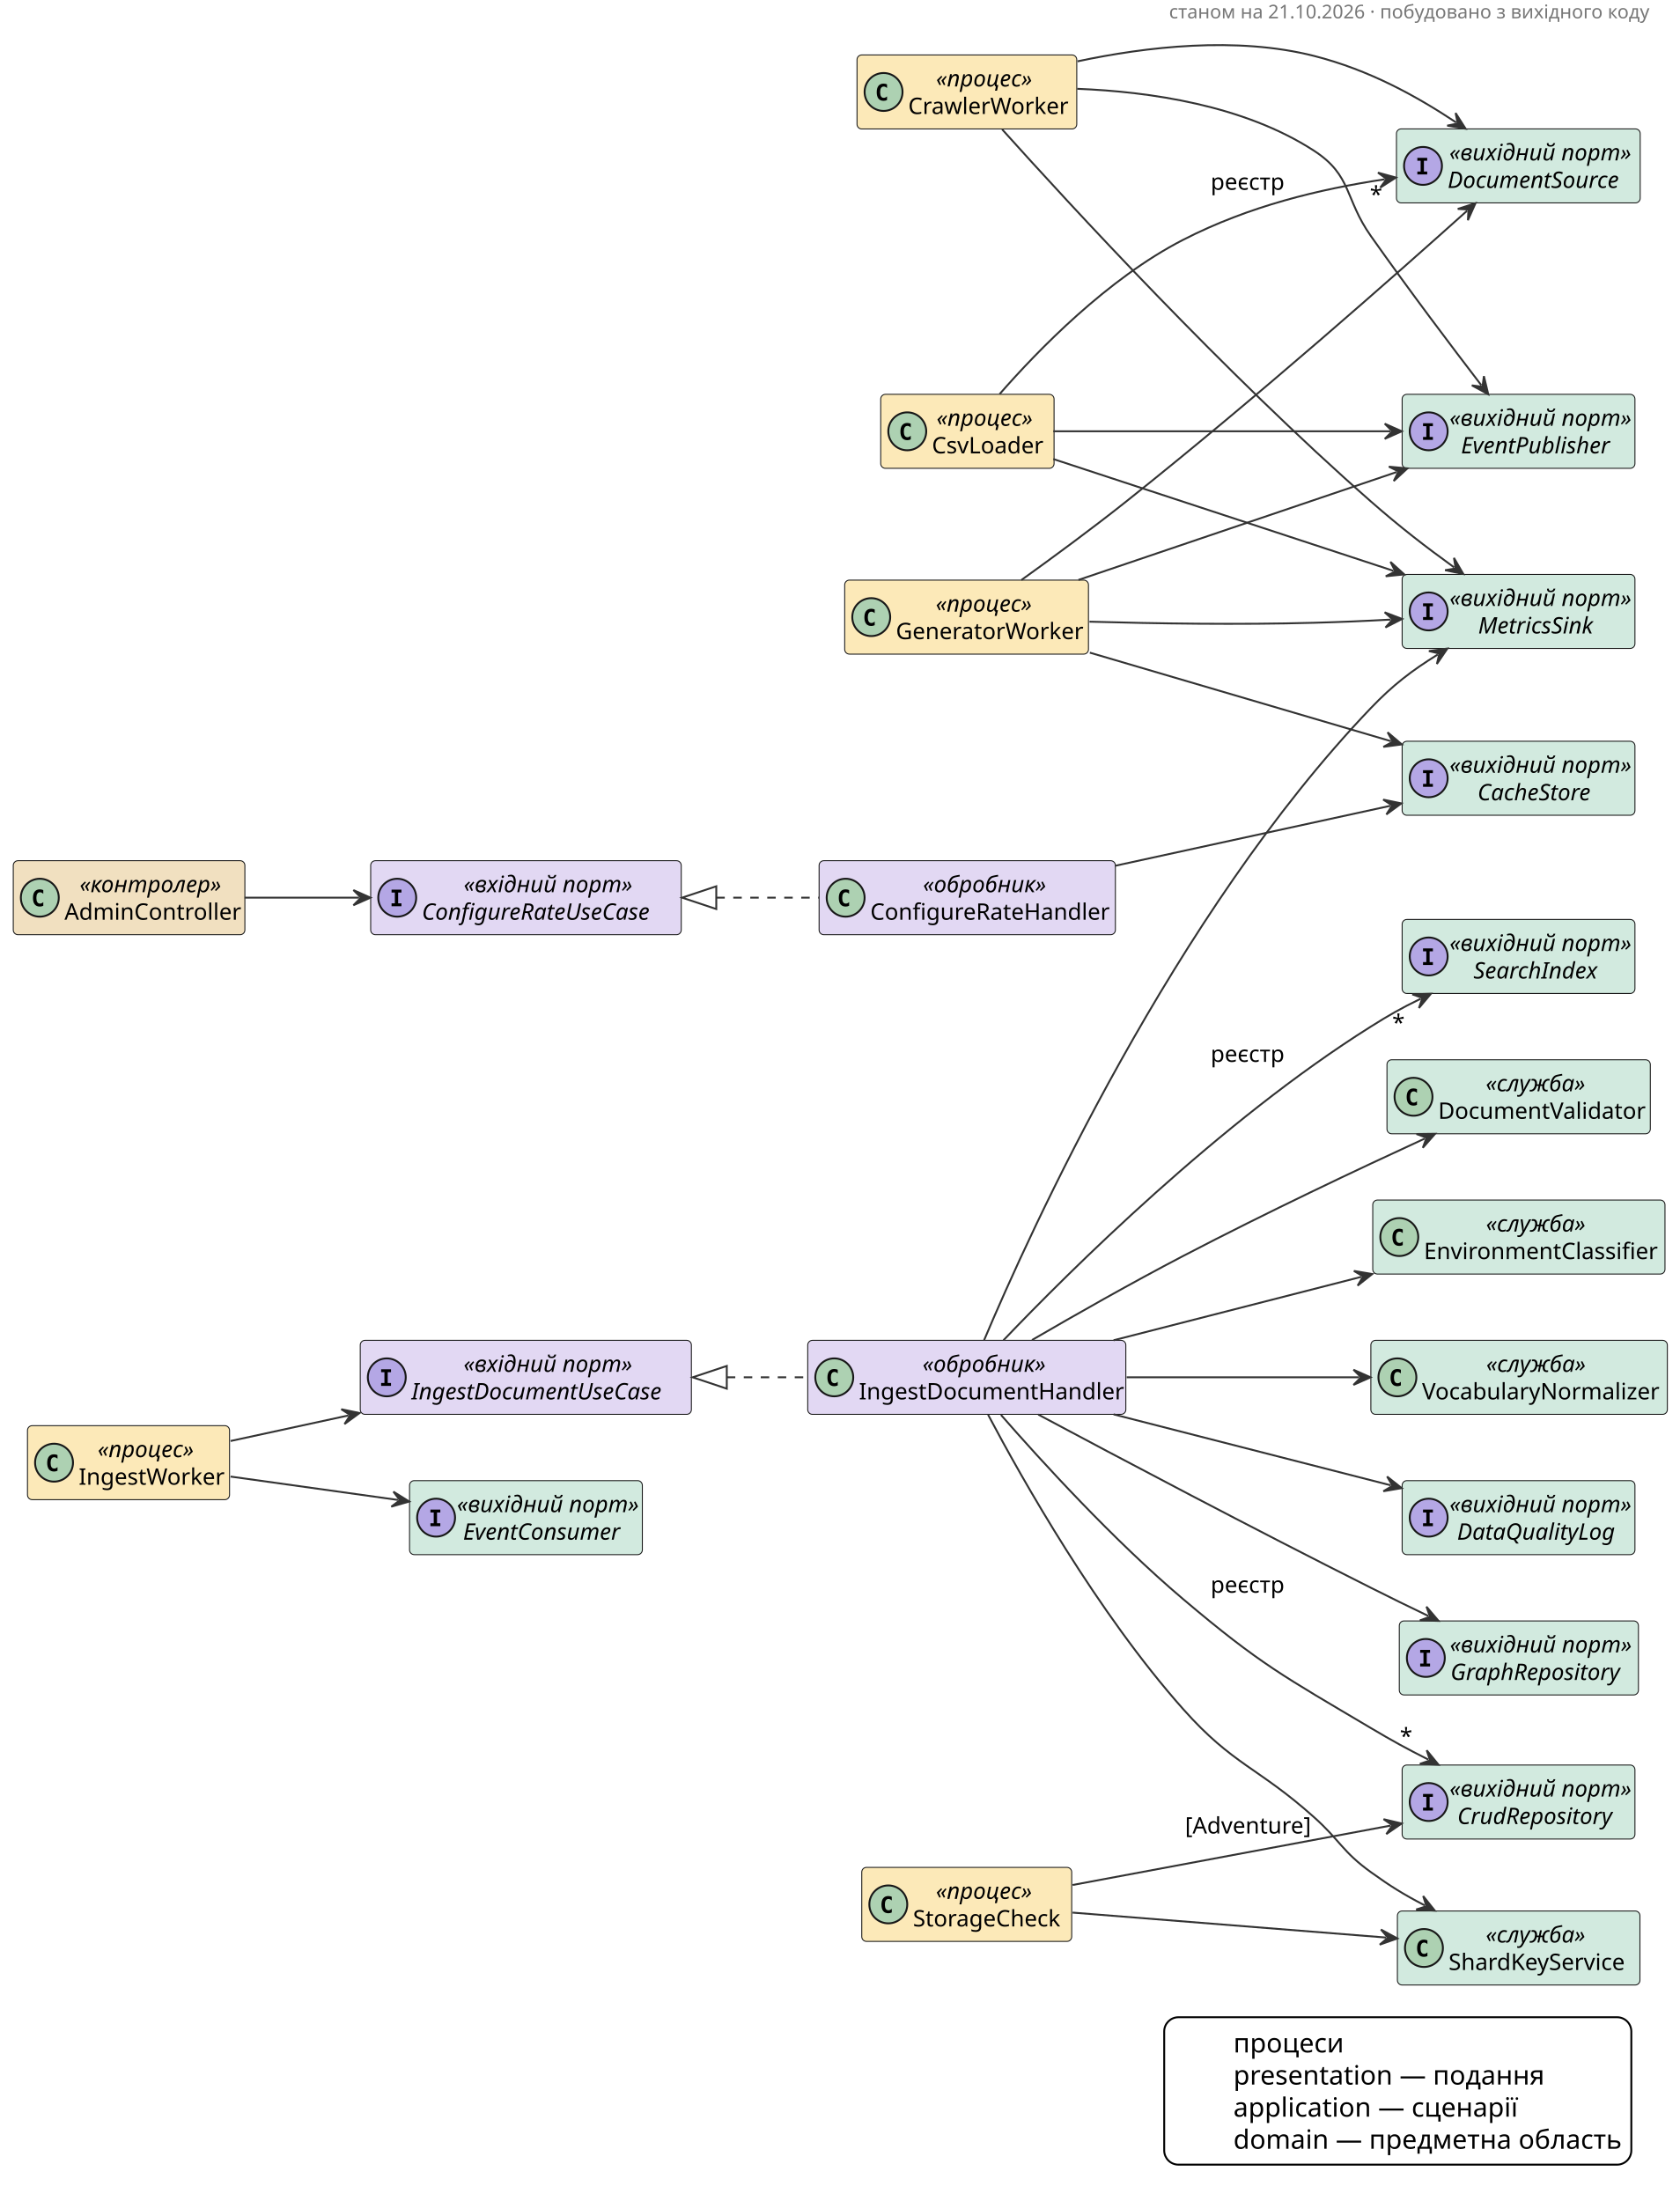
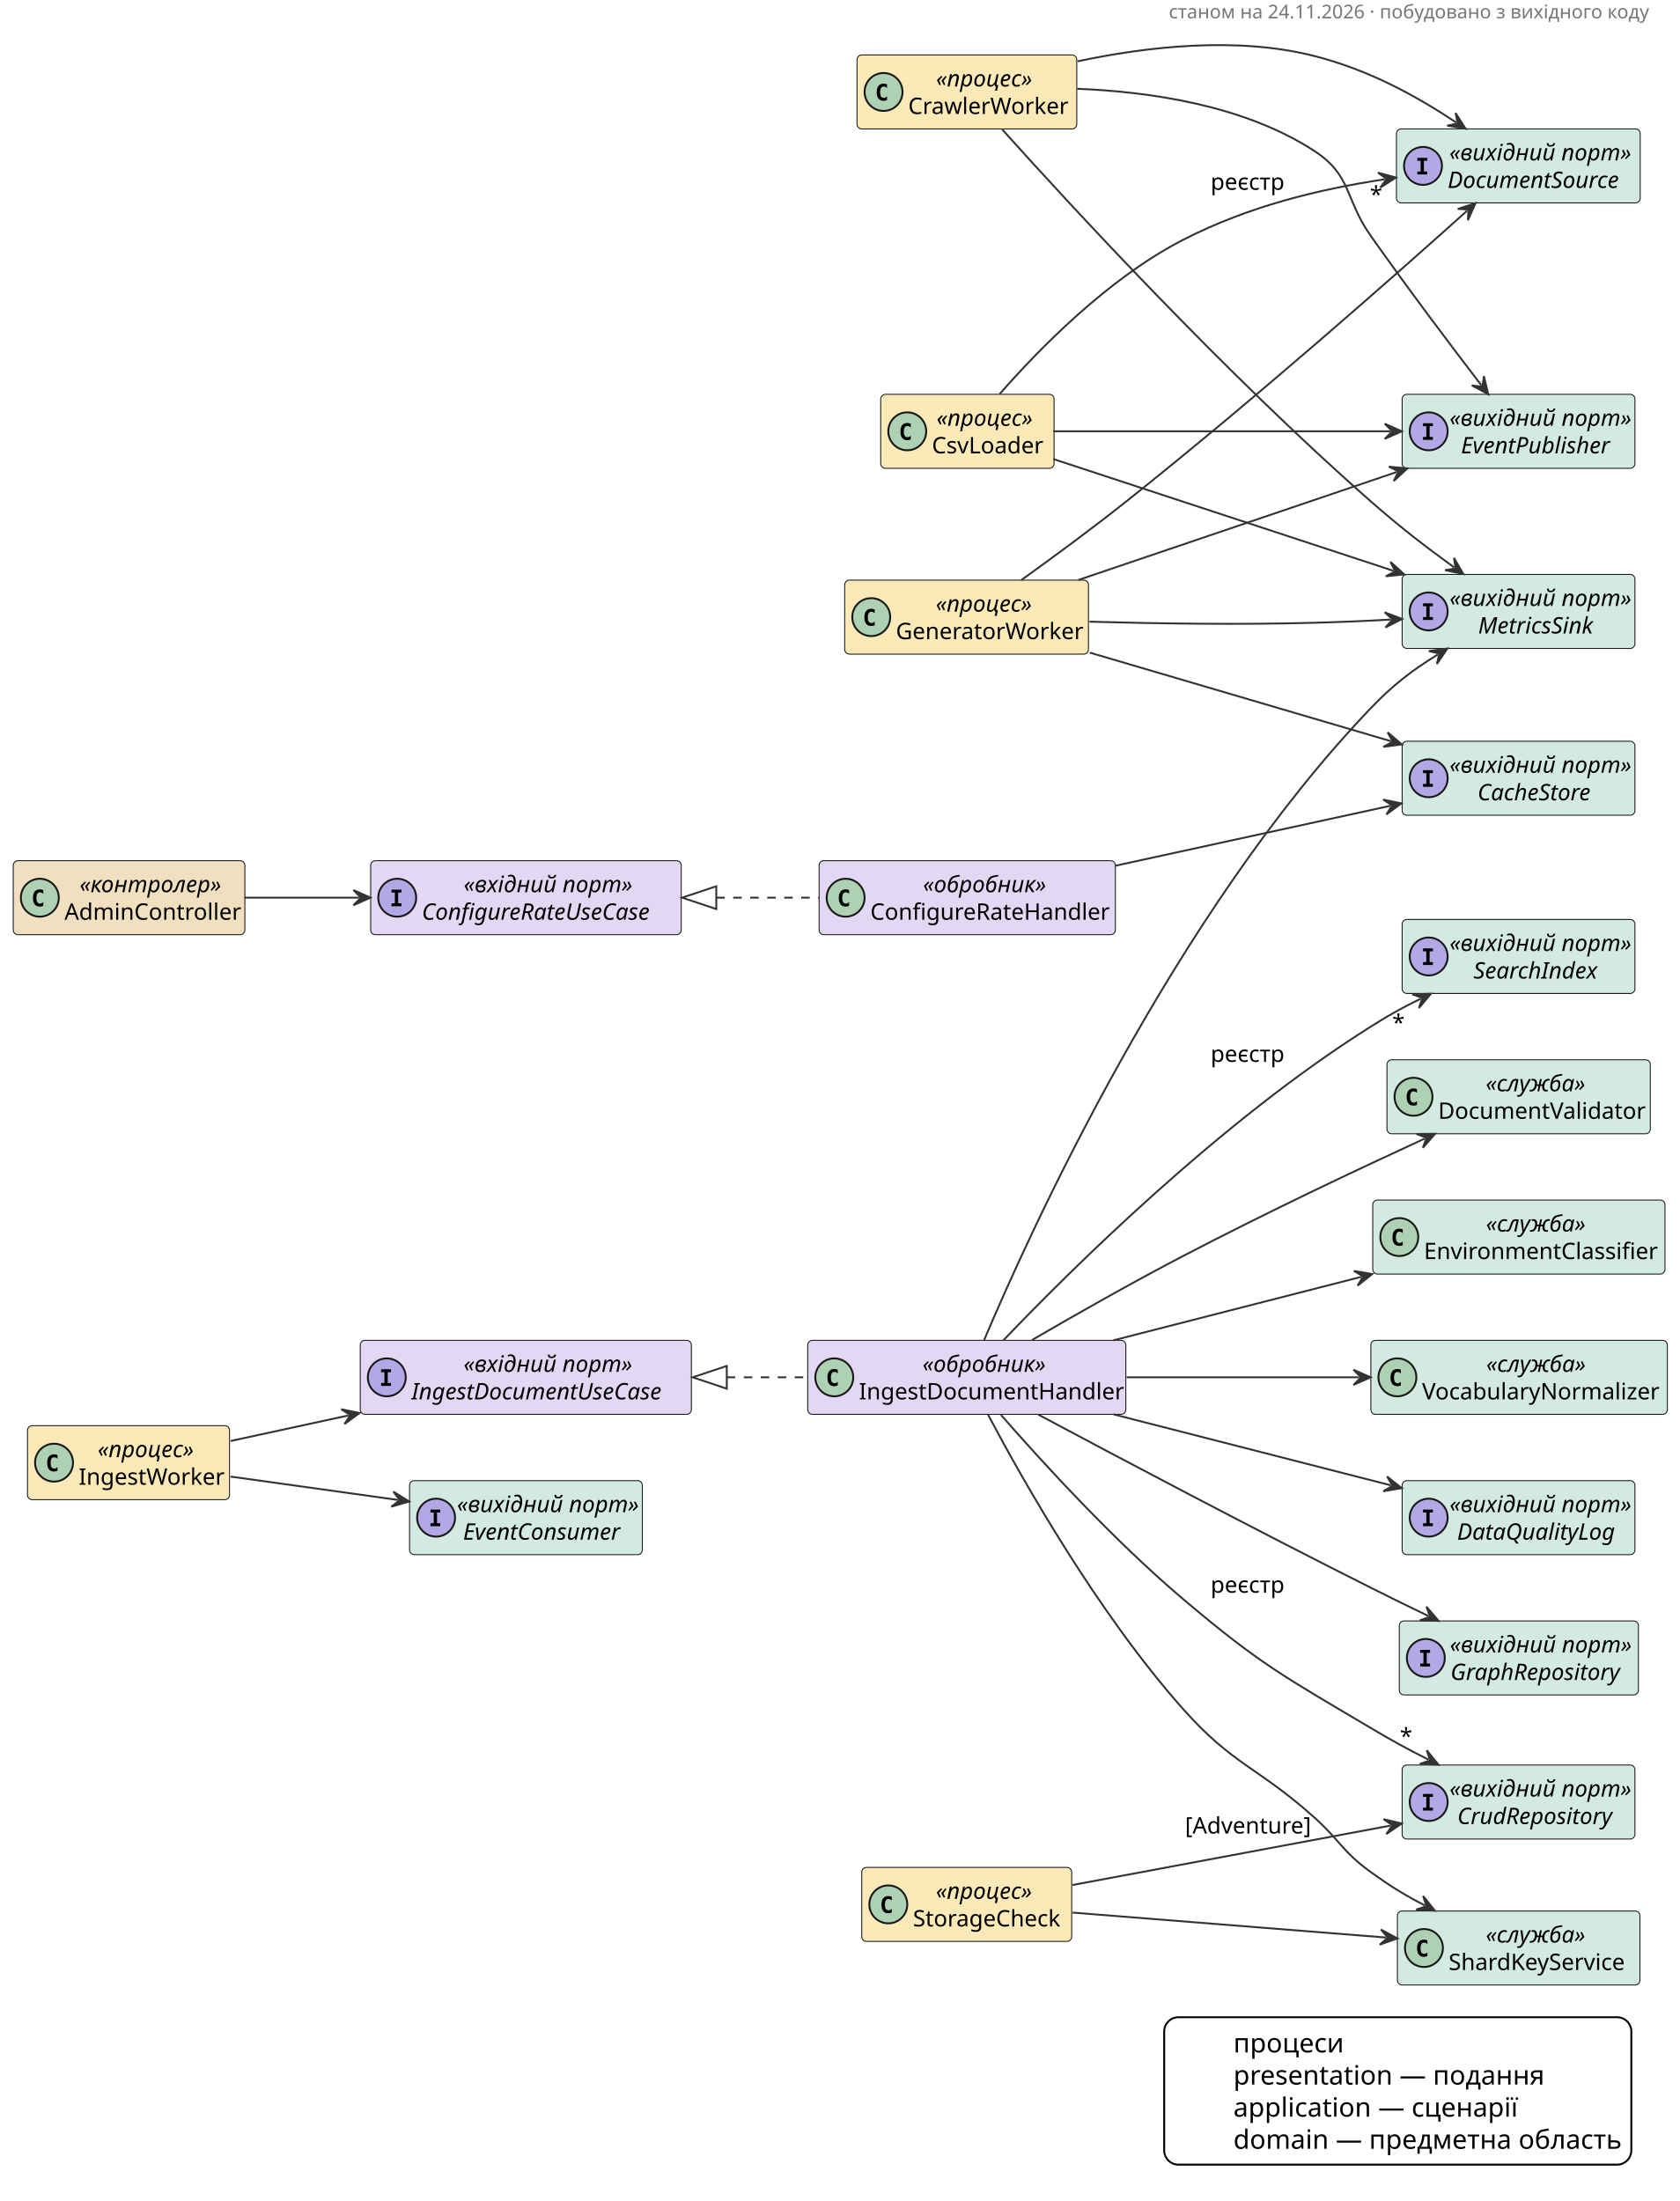
<svg xmlns="http://www.w3.org/2000/svg" contentStyleType="text/css" height="1814.062px" preserveAspectRatio="none" style="width:1384px;height:1814px;background:#FFFFFF;" version="1.1" viewBox="0 0 1384 1814" width="1384.375px" zoomAndPan="magnify">
  <defs>
-     <filter height="1" id="b72rymaoqtfq70" width="1" x="0" y="0">
+     <filter height="1" id="b54pg834riukd0" width="1" x="0" y="0">
      <feFlood flood-color="#FCE9B8" result="flood" />
      <feComposite in="SourceGraphic" in2="flood" operator="over" />
    </filter>
-     <filter height="1" id="b72rymaoqtfq71" width="1" x="0" y="0">
+     <filter height="1" id="b54pg834riukd1" width="1" x="0" y="0">
      <feFlood flood-color="#F1E0C0" result="flood" />
      <feComposite in="SourceGraphic" in2="flood" operator="over" />
    </filter>
-     <filter height="1" id="b72rymaoqtfq72" width="1" x="0" y="0">
+     <filter height="1" id="b54pg834riukd2" width="1" x="0" y="0">
      <feFlood flood-color="#E2D8F3" result="flood" />
      <feComposite in="SourceGraphic" in2="flood" operator="over" />
    </filter>
-     <filter height="1" id="b72rymaoqtfq73" width="1" x="0" y="0">
+     <filter height="1" id="b54pg834riukd3" width="1" x="0" y="0">
      <feFlood flood-color="#D2EADF" result="flood" />
      <feComposite in="SourceGraphic" in2="flood" operator="over" />
    </filter>
  </defs>
  <g>
-     <text fill="#777777" font-family="sans-serif" font-size="15.625" lengthAdjust="spacing" textLength="399.712" x="963.374" y="15.137">станом на 21.10.2026 · побудовано з вихідного коду</text>
+     <text fill="#777777" font-family="sans-serif" font-size="15.625" lengthAdjust="spacing" textLength="399.948" x="963.138" y="15.137">станом на 24.11.2026 · побудовано з вихідного коду</text>
    <g id="elem_CrawlerWorker">
      <rect codeLine="17" fill="#FCE9B8" height="60.998" id="CrawlerWorker" rx="3.906" ry="3.906" style="stroke:#181818;stroke-width:0.781;" width="181.091" x="706.25" y="45.296" />
      <ellipse cx="728.125" cy="75.796" fill="#ADD1B2" rx="15.625" ry="15.625" style="stroke:#181818;stroke-width:1.562;" />
      <path d="M730.981,82.436 Q730.347,82.754 729.639,82.924 Q728.931,83.095 728.174,83.095 Q725.391,83.095 723.926,81.289 Q722.485,79.458 722.485,76.015 Q722.485,72.549 723.926,70.742 Q725.391,68.911 728.174,68.911 Q728.931,68.911 729.639,69.082 Q730.371,69.228 730.981,69.57 L730.981,72.573 Q730.298,71.938 729.639,71.645 Q728.98,71.328 728.296,71.328 Q726.807,71.328 726.05,72.524 Q725.293,73.696 725.293,76.015 Q725.293,78.31 726.05,79.482 Q726.807,80.654 728.296,80.654 Q728.98,80.654 729.639,80.361 Q730.298,80.068 730.981,79.433 L730.981,82.436 Z " fill="#000000" />
      <text fill="#000000" font-family="sans-serif" font-size="18.75" font-style="italic" lengthAdjust="spacing" textLength="88.339" x="771.376" y="71.273">«процес»</text>
      <text fill="#000000" font-family="sans-serif" font-size="18.75" lengthAdjust="spacing" textLength="134.216" x="748.438" y="93.96">CrawlerWorker</text>
    </g>
    <g id="elem_CsvLoader">
      <rect codeLine="18" fill="#FCE9B8" height="60.998" id="CsvLoader" rx="3.906" ry="3.906" style="stroke:#181818;stroke-width:0.781;" width="142.85" x="725.781" y="324.984" />
      <ellipse cx="747.656" cy="355.483" fill="#ADD1B2" rx="15.625" ry="15.625" style="stroke:#181818;stroke-width:1.562;" />
      <path d="M750.513,362.124 Q749.878,362.441 749.17,362.612 Q748.462,362.783 747.705,362.783 Q744.922,362.783 743.457,360.976 Q742.017,359.145 742.017,355.703 Q742.017,352.236 743.457,350.429 Q744.922,348.598 747.705,348.598 Q748.462,348.598 749.17,348.769 Q749.902,348.916 750.513,349.257 L750.513,352.26 Q749.829,351.626 749.17,351.333 Q748.511,351.015 747.827,351.015 Q746.338,351.015 745.581,352.212 Q744.824,353.383 744.824,355.703 Q744.824,357.998 745.581,359.17 Q746.338,360.341 747.827,360.341 Q748.511,360.341 749.17,360.048 Q749.829,359.755 750.513,359.121 L750.513,362.124 Z " fill="#000000" />
      <text fill="#000000" font-family="sans-serif" font-size="18.75" font-style="italic" lengthAdjust="spacing" textLength="88.339" x="771.787" y="350.96">«процес»</text>
      <text fill="#000000" font-family="sans-serif" font-size="18.75" lengthAdjust="spacing" textLength="95.975" x="767.969" y="373.647">CsvLoader</text>
    </g>
    <g id="elem_GeneratorWorker">
      <rect codeLine="19" fill="#FCE9B8" height="60.998" id="GeneratorWorker" rx="3.906" ry="3.906" style="stroke:#181818;stroke-width:0.781;" width="200.885" x="696.094" y="478.109" />
      <ellipse cx="717.969" cy="508.608" fill="#ADD1B2" rx="15.625" ry="15.625" style="stroke:#181818;stroke-width:1.562;" />
      <path d="M720.825,515.249 Q720.19,515.566 719.482,515.737 Q718.774,515.908 718.018,515.908 Q715.234,515.908 713.769,514.101 Q712.329,512.27 712.329,508.828 Q712.329,505.361 713.769,503.554 Q715.234,501.723 718.018,501.723 Q718.774,501.723 719.482,501.894 Q720.215,502.041 720.825,502.382 L720.825,505.385 Q720.142,504.751 719.482,504.458 Q718.823,504.14 718.14,504.14 Q716.65,504.14 715.894,505.337 Q715.137,506.508 715.137,508.828 Q715.137,511.123 715.894,512.295 Q716.65,513.466 718.14,513.466 Q718.823,513.466 719.482,513.173 Q720.142,512.88 720.825,512.246 L720.825,515.249 Z " fill="#000000" />
      <text fill="#000000" font-family="sans-serif" font-size="18.75" font-style="italic" lengthAdjust="spacing" textLength="88.339" x="771.117" y="504.085">«процес»</text>
      <text fill="#000000" font-family="sans-serif" font-size="18.75" lengthAdjust="spacing" textLength="154.01" x="738.281" y="526.772">GeneratorWorker</text>
    </g>
    <g id="elem_IngestWorker">
      <rect codeLine="20" fill="#FCE9B8" height="60.998" id="IngestWorker" rx="3.906" ry="3.906" style="stroke:#181818;stroke-width:0.781;" width="166.507" x="22.656" y="1174.984" />
      <ellipse cx="44.531" cy="1205.483" fill="#ADD1B2" rx="15.625" ry="15.625" style="stroke:#181818;stroke-width:1.562;" />
      <path d="M47.388,1212.124 Q46.753,1212.441 46.045,1212.612 Q45.337,1212.783 44.58,1212.783 Q41.797,1212.783 40.332,1210.976 Q38.892,1209.145 38.892,1205.703 Q38.892,1202.236 40.332,1200.429 Q41.797,1198.598 44.58,1198.598 Q45.337,1198.598 46.045,1198.769 Q46.777,1198.916 47.388,1199.257 L47.388,1202.26 Q46.704,1201.626 46.045,1201.333 Q45.386,1201.015 44.702,1201.015 Q43.213,1201.015 42.456,1202.211 Q41.699,1203.383 41.699,1205.703 Q41.699,1207.998 42.456,1209.17 Q43.213,1210.341 44.702,1210.341 Q45.386,1210.341 46.045,1210.049 Q46.704,1209.755 47.388,1209.121 L47.388,1212.124 Z " fill="#000000" />
      <text fill="#000000" font-family="sans-serif" font-size="18.75" font-style="italic" lengthAdjust="spacing" textLength="88.339" x="80.49" y="1200.96">«процес»</text>
      <text fill="#000000" font-family="sans-serif" font-size="18.75" lengthAdjust="spacing" textLength="119.632" x="64.844" y="1223.647">IngestWorker</text>
    </g>
    <g id="elem_StorageCheck">
      <rect codeLine="21" fill="#FCE9B8" height="60.998" id="StorageCheck" rx="3.906" ry="3.906" style="stroke:#181818;stroke-width:0.781;" width="173.016" x="710.156" y="1539.046" />
      <ellipse cx="732.031" cy="1569.545" fill="#ADD1B2" rx="15.625" ry="15.625" style="stroke:#181818;stroke-width:1.562;" />
      <path d="M734.888,1576.186 Q734.253,1576.504 733.545,1576.674 Q732.837,1576.845 732.08,1576.845 Q729.297,1576.845 727.832,1575.039 Q726.392,1573.208 726.392,1569.765 Q726.392,1566.299 727.832,1564.492 Q729.297,1562.661 732.08,1562.661 Q732.837,1562.661 733.545,1562.832 Q734.277,1562.978 734.888,1563.32 L734.888,1566.323 Q734.204,1565.688 733.545,1565.395 Q732.886,1565.078 732.202,1565.078 Q730.713,1565.078 729.956,1566.274 Q729.199,1567.446 729.199,1569.765 Q729.199,1572.06 729.956,1573.232 Q730.713,1574.404 732.202,1574.404 Q732.886,1574.404 733.545,1574.111 Q734.204,1573.818 734.888,1573.183 L734.888,1576.186 Z " fill="#000000" />
      <text fill="#000000" font-family="sans-serif" font-size="18.75" font-style="italic" lengthAdjust="spacing" textLength="88.339" x="771.245" y="1565.023">«процес»</text>
      <text fill="#000000" font-family="sans-serif" font-size="18.75" lengthAdjust="spacing" textLength="126.141" x="752.344" y="1587.71">StorageCheck</text>
    </g>
    <g id="elem_AdminController">
      <rect codeLine="22" fill="#F1E0C0" height="60.998" id="AdminController" rx="3.906" ry="3.906" style="stroke:#181818;stroke-width:0.781;" width="190.86" x="10.938" y="709.359" />
      <ellipse cx="32.812" cy="739.858" fill="#ADD1B2" rx="15.625" ry="15.625" style="stroke:#181818;stroke-width:1.562;" />
      <path d="M35.669,746.499 Q35.034,746.816 34.326,746.987 Q33.618,747.158 32.861,747.158 Q30.078,747.158 28.613,745.351 Q27.173,743.52 27.173,740.078 Q27.173,736.611 28.613,734.804 Q30.078,732.973 32.861,732.973 Q33.618,732.973 34.326,733.144 Q35.059,733.291 35.669,733.632 L35.669,736.635 Q34.985,736.001 34.326,735.708 Q33.667,735.39 32.983,735.39 Q31.494,735.39 30.737,736.587 Q29.98,737.758 29.98,740.078 Q29.98,742.373 30.737,743.545 Q31.494,744.716 32.983,744.716 Q33.667,744.716 34.326,744.423 Q34.985,744.13 35.669,743.496 L35.669,746.499 Z " fill="#000000" />
      <text fill="#000000" font-family="sans-serif" font-size="18.75" font-style="italic" lengthAdjust="spacing" textLength="118.945" x="65.645" y="735.335">«контролер»</text>
      <text fill="#000000" font-family="sans-serif" font-size="18.75" lengthAdjust="spacing" textLength="143.985" x="53.125" y="758.022">AdminController</text>
    </g>
    <g id="elem_ConfigureRateHandler">
      <rect codeLine="23" fill="#E2D8F3" height="60.998" id="ConfigureRateHandler" rx="3.906" ry="3.906" style="stroke:#181818;stroke-width:0.781;" width="244.162" x="675" y="709.359" />
      <ellipse cx="696.875" cy="739.858" fill="#ADD1B2" rx="15.625" ry="15.625" style="stroke:#181818;stroke-width:1.562;" />
      <path d="M699.731,746.499 Q699.097,746.816 698.389,746.987 Q697.681,747.158 696.924,747.158 Q694.141,747.158 692.676,745.351 Q691.235,743.52 691.235,740.078 Q691.235,736.611 692.676,734.804 Q694.141,732.973 696.924,732.973 Q697.681,732.973 698.389,733.144 Q699.121,733.291 699.731,733.632 L699.731,736.635 Q699.048,736.001 698.389,735.708 Q697.73,735.39 697.046,735.39 Q695.557,735.39 694.8,736.587 Q694.043,737.758 694.043,740.078 Q694.043,742.373 694.8,743.545 Q695.557,744.716 697.046,744.716 Q697.73,744.716 698.389,744.423 Q699.048,744.13 699.731,743.496 L699.731,746.499 Z " fill="#000000" />
      <text fill="#000000" font-family="sans-serif" font-size="18.75" font-style="italic" lengthAdjust="spacing" textLength="110.449" x="760.606" y="735.335">«обробник»</text>
      <text fill="#000000" font-family="sans-serif" font-size="18.75" lengthAdjust="spacing" textLength="197.287" x="717.188" y="758.022">ConfigureRateHandler</text>
    </g>
    <g id="elem_IngestDocumentHandler">
      <rect codeLine="24" fill="#E2D8F3" height="60.998" id="IngestDocumentHandler" rx="3.906" ry="3.906" style="stroke:#181818;stroke-width:0.781;" width="262.143" x="665.625" y="1104.671" />
      <ellipse cx="687.5" cy="1135.17" fill="#ADD1B2" rx="15.625" ry="15.625" style="stroke:#181818;stroke-width:1.562;" />
      <path d="M690.356,1141.811 Q689.722,1142.129 689.014,1142.299 Q688.306,1142.47 687.549,1142.47 Q684.766,1142.47 683.301,1140.664 Q681.86,1138.833 681.86,1135.39 Q681.86,1131.924 683.301,1130.117 Q684.766,1128.286 687.549,1128.286 Q688.306,1128.286 689.014,1128.457 Q689.746,1128.603 690.356,1128.945 L690.356,1131.948 Q689.673,1131.313 689.014,1131.02 Q688.355,1130.703 687.671,1130.703 Q686.182,1130.703 685.425,1131.899 Q684.668,1133.071 684.668,1135.39 Q684.668,1137.685 685.425,1138.857 Q686.182,1140.029 687.671,1140.029 Q688.355,1140.029 689.014,1139.736 Q689.673,1139.443 690.356,1138.808 L690.356,1141.811 Z " fill="#000000" />
      <text fill="#000000" font-family="sans-serif" font-size="18.75" font-style="italic" lengthAdjust="spacing" textLength="110.449" x="760.222" y="1130.648">«обробник»</text>
      <text fill="#000000" font-family="sans-serif" font-size="18.75" lengthAdjust="spacing" textLength="215.268" x="707.812" y="1153.335">IngestDocumentHandler</text>
    </g>
    <g id="elem_ConfigureRateUseCase">
      <rect codeLine="25" fill="#E2D8F3" height="60.998" id="ConfigureRateUseCase" rx="3.906" ry="3.906" style="stroke:#181818;stroke-width:0.781;" width="255.927" x="305.469" y="709.359" />
      <ellipse cx="327.344" cy="739.858" fill="#B4A7E5" rx="15.625" ry="15.625" style="stroke:#181818;stroke-width:1.562;" />
      <path d="M322.681,735.61 L322.681,733.217 L330.81,733.217 L330.81,735.61 L328.101,735.61 L328.101,744.497 L330.81,744.497 L330.81,746.889 L322.681,746.889 L322.681,744.497 L325.391,744.497 L325.391,735.61 L322.681,735.61 Z " fill="#000000" />
      <text fill="#000000" font-family="sans-serif" font-size="18.75" font-style="italic" lengthAdjust="spacing" textLength="140.121" x="382.121" y="735.335">«вхідний порт»</text>
      <text fill="#000000" font-family="sans-serif" font-size="18.75" font-style="italic" lengthAdjust="spacing" textLength="209.052" x="347.656" y="758.022">ConfigureRateUseCase</text>
    </g>
    <g id="elem_IngestDocumentUseCase">
      <rect codeLine="26" fill="#E2D8F3" height="60.998" id="IngestDocumentUseCase" rx="3.906" ry="3.906" style="stroke:#181818;stroke-width:0.781;" width="272.882" x="296.875" y="1104.671" />
      <ellipse cx="318.75" cy="1135.17" fill="#B4A7E5" rx="15.625" ry="15.625" style="stroke:#181818;stroke-width:1.562;" />
      <path d="M314.087,1130.922 L314.087,1128.53 L322.217,1128.53 L322.217,1130.922 L319.507,1130.922 L319.507,1139.809 L322.217,1139.809 L322.217,1142.202 L314.087,1142.202 L314.087,1139.809 L316.797,1139.809 L316.797,1130.922 L314.087,1130.922 Z " fill="#000000" />
      <text fill="#000000" font-family="sans-serif" font-size="18.75" font-style="italic" lengthAdjust="spacing" textLength="140.121" x="382.005" y="1130.648">«вхідний порт»</text>
      <text fill="#000000" font-family="sans-serif" font-size="18.75" font-style="italic" lengthAdjust="spacing" textLength="226.007" x="339.062" y="1153.335">IngestDocumentUseCase</text>
    </g>
    <g id="elem_CacheStore">
      <rect codeLine="27" fill="#D2EADF" height="60.998" id="CacheStore" rx="3.906" ry="3.906" style="stroke:#181818;stroke-width:0.781;" width="191.843" x="1155.469" y="610.921" />
      <ellipse cx="1177.344" cy="641.42" fill="#B4A7E5" rx="15.625" ry="15.625" style="stroke:#181818;stroke-width:1.562;" />
      <path d="M1172.681,637.173 L1172.681,634.78 L1180.811,634.78 L1180.811,637.173 L1178.101,637.173 L1178.101,646.059 L1180.811,646.059 L1180.811,648.452 L1172.681,648.452 L1172.681,646.059 L1175.391,646.059 L1175.391,637.173 L1172.681,637.173 Z " fill="#000000" />
      <text fill="#000000" font-family="sans-serif" font-size="18.75" font-style="italic" lengthAdjust="spacing" textLength="151.218" x="1194.531" y="636.898">«вихідний порт»</text>
      <text fill="#000000" font-family="sans-serif" font-size="18.75" font-style="italic" lengthAdjust="spacing" textLength="105.075" x="1217.602" y="659.585">CacheStore</text>
    </g>
    <g id="elem_CrudRepository">
      <rect codeLine="28" fill="#D2EADF" height="60.998" id="CrudRepository" rx="3.906" ry="3.906" style="stroke:#181818;stroke-width:0.781;" width="191.843" x="1155.469" y="1454.671" />
      <ellipse cx="1177.344" cy="1485.17" fill="#B4A7E5" rx="15.625" ry="15.625" style="stroke:#181818;stroke-width:1.562;" />
      <path d="M1172.681,1480.922 L1172.681,1478.53 L1180.811,1478.53 L1180.811,1480.922 L1178.101,1480.922 L1178.101,1489.809 L1180.811,1489.809 L1180.811,1492.202 L1172.681,1492.202 L1172.681,1489.809 L1175.391,1489.809 L1175.391,1480.922 L1172.681,1480.922 Z " fill="#000000" />
      <text fill="#000000" font-family="sans-serif" font-size="18.75" font-style="italic" lengthAdjust="spacing" textLength="151.218" x="1194.531" y="1480.648">«вихідний порт»</text>
      <text fill="#000000" font-family="sans-serif" font-size="18.75" font-style="italic" lengthAdjust="spacing" textLength="138.391" x="1200.945" y="1503.335">CrudRepository</text>
    </g>
    <g id="elem_DataQualityLog">
      <rect codeLine="29" fill="#D2EADF" height="60.998" id="DataQualityLog" rx="3.906" ry="3.906" style="stroke:#181818;stroke-width:0.781;" width="191.843" x="1155.469" y="1220.296" />
      <ellipse cx="1177.344" cy="1250.795" fill="#B4A7E5" rx="15.625" ry="15.625" style="stroke:#181818;stroke-width:1.562;" />
      <path d="M1172.681,1246.547 L1172.681,1244.155 L1180.811,1244.155 L1180.811,1246.547 L1178.101,1246.547 L1178.101,1255.434 L1180.811,1255.434 L1180.811,1257.827 L1172.681,1257.827 L1172.681,1255.434 L1175.391,1255.434 L1175.391,1246.547 L1172.681,1246.547 Z " fill="#000000" />
      <text fill="#000000" font-family="sans-serif" font-size="18.75" font-style="italic" lengthAdjust="spacing" textLength="151.218" x="1194.531" y="1246.273">«вихідний порт»</text>
      <text fill="#000000" font-family="sans-serif" font-size="18.75" font-style="italic" lengthAdjust="spacing" textLength="138.767" x="1200.757" y="1268.96">DataQualityLog</text>
    </g>
    <g id="elem_DocumentSource">
      <rect codeLine="30" fill="#D2EADF" height="60.998" id="DocumentSource" rx="3.906" ry="3.906" style="stroke:#181818;stroke-width:0.781;" width="200.867" x="1150.781" y="106.234" />
      <ellipse cx="1172.656" cy="136.733" fill="#B4A7E5" rx="15.625" ry="15.625" style="stroke:#181818;stroke-width:1.562;" />
      <path d="M1167.993,132.485 L1167.993,130.092 L1176.123,130.092 L1176.123,132.485 L1173.413,132.485 L1173.413,141.372 L1176.123,141.372 L1176.123,143.764 L1167.993,143.764 L1167.993,141.372 L1170.703,141.372 L1170.703,132.485 L1167.993,132.485 Z " fill="#000000" />
      <text fill="#000000" font-family="sans-serif" font-size="18.75" font-style="italic" lengthAdjust="spacing" textLength="151.218" x="1194.356" y="132.21">«вихідний порт»</text>
      <text fill="#000000" font-family="sans-serif" font-size="18.75" font-style="italic" lengthAdjust="spacing" textLength="153.992" x="1192.969" y="154.897">DocumentSource</text>
    </g>
    <g id="elem_EventConsumer">
      <rect codeLine="31" fill="#D2EADF" height="60.998" id="EventConsumer" rx="3.906" ry="3.906" style="stroke:#181818;stroke-width:0.781;" width="191.843" x="337.5" y="1220.296" />
      <ellipse cx="359.375" cy="1250.795" fill="#B4A7E5" rx="15.625" ry="15.625" style="stroke:#181818;stroke-width:1.562;" />
      <path d="M354.712,1246.547 L354.712,1244.155 L362.842,1244.155 L362.842,1246.547 L360.132,1246.547 L360.132,1255.434 L362.842,1255.434 L362.842,1257.827 L354.712,1257.827 L354.712,1255.434 L357.422,1255.434 L357.422,1246.547 L354.712,1246.547 Z " fill="#000000" />
      <text fill="#000000" font-family="sans-serif" font-size="18.75" font-style="italic" lengthAdjust="spacing" textLength="151.218" x="376.562" y="1246.273">«вихідний порт»</text>
      <text fill="#000000" font-family="sans-serif" font-size="18.75" font-style="italic" lengthAdjust="spacing" textLength="141.147" x="381.598" y="1268.96">EventConsumer</text>
    </g>
    <g id="elem_EventPublisher">
      <rect codeLine="32" fill="#D2EADF" height="60.998" id="EventPublisher" rx="3.906" ry="3.906" style="stroke:#181818;stroke-width:0.781;" width="191.843" x="1155.469" y="324.984" />
      <ellipse cx="1177.344" cy="355.483" fill="#B4A7E5" rx="15.625" ry="15.625" style="stroke:#181818;stroke-width:1.562;" />
      <path d="M1172.681,351.235 L1172.681,348.842 L1180.811,348.842 L1180.811,351.235 L1178.101,351.235 L1178.101,360.122 L1180.811,360.122 L1180.811,362.514 L1172.681,362.514 L1172.681,360.122 L1175.391,360.122 L1175.391,351.235 L1172.681,351.235 Z " fill="#000000" />
      <text fill="#000000" font-family="sans-serif" font-size="18.75" font-style="italic" lengthAdjust="spacing" textLength="151.218" x="1194.531" y="350.96">«вихідний порт»</text>
      <text fill="#000000" font-family="sans-serif" font-size="18.75" font-style="italic" lengthAdjust="spacing" textLength="132.339" x="1203.97" y="373.647">EventPublisher</text>
    </g>
    <g id="elem_GraphRepository">
      <rect codeLine="33" fill="#D2EADF" height="60.998" id="GraphRepository" rx="3.906" ry="3.906" style="stroke:#181818;stroke-width:0.781;" width="197.058" x="1153.125" y="1335.921" />
      <ellipse cx="1175" cy="1366.42" fill="#B4A7E5" rx="15.625" ry="15.625" style="stroke:#181818;stroke-width:1.562;" />
      <path d="M1170.337,1362.172 L1170.337,1359.78 L1178.467,1359.78 L1178.467,1362.172 L1175.757,1362.172 L1175.757,1371.059 L1178.467,1371.059 L1178.467,1373.452 L1170.337,1373.452 L1170.337,1371.059 L1173.047,1371.059 L1173.047,1362.172 L1170.337,1362.172 Z " fill="#000000" />
      <text fill="#000000" font-family="sans-serif" font-size="18.75" font-style="italic" lengthAdjust="spacing" textLength="151.218" x="1194.795" y="1361.898">«вихідний порт»</text>
      <text fill="#000000" font-family="sans-serif" font-size="18.75" font-style="italic" lengthAdjust="spacing" textLength="150.183" x="1195.312" y="1384.585">GraphRepository</text>
    </g>
    <g id="elem_MetricsSink">
      <rect codeLine="34" fill="#D2EADF" height="60.998" id="MetricsSink" rx="3.906" ry="3.906" style="stroke:#181818;stroke-width:0.781;" width="191.843" x="1155.469" y="473.421" />
      <ellipse cx="1177.344" cy="503.921" fill="#B4A7E5" rx="15.625" ry="15.625" style="stroke:#181818;stroke-width:1.562;" />
      <path d="M1172.681,499.673 L1172.681,497.28 L1180.811,497.28 L1180.811,499.673 L1178.101,499.673 L1178.101,508.559 L1180.811,508.559 L1180.811,510.952 L1172.681,510.952 L1172.681,508.559 L1175.391,508.559 L1175.391,499.673 L1172.681,499.673 Z " fill="#000000" />
      <text fill="#000000" font-family="sans-serif" font-size="18.75" font-style="italic" lengthAdjust="spacing" textLength="151.218" x="1194.531" y="499.398">«вихідний порт»</text>
      <text fill="#000000" font-family="sans-serif" font-size="18.75" font-style="italic" lengthAdjust="spacing" textLength="104.059" x="1218.111" y="522.085">MetricsSink</text>
    </g>
    <g id="elem_SearchIndex">
      <rect codeLine="35" fill="#D2EADF" height="60.998" id="SearchIndex" rx="3.906" ry="3.906" style="stroke:#181818;stroke-width:0.781;" width="191.843" x="1155.469" y="757.796" />
      <ellipse cx="1177.344" cy="788.295" fill="#B4A7E5" rx="15.625" ry="15.625" style="stroke:#181818;stroke-width:1.562;" />
      <path d="M1172.681,784.048 L1172.681,781.655 L1180.811,781.655 L1180.811,784.048 L1178.101,784.048 L1178.101,792.934 L1180.811,792.934 L1180.811,795.327 L1172.681,795.327 L1172.681,792.934 L1175.391,792.934 L1175.391,784.048 L1172.681,784.048 Z " fill="#000000" />
      <text fill="#000000" font-family="sans-serif" font-size="18.75" font-style="italic" lengthAdjust="spacing" textLength="151.218" x="1194.531" y="783.773">«вихідний порт»</text>
      <text fill="#000000" font-family="sans-serif" font-size="18.75" font-style="italic" lengthAdjust="spacing" textLength="111.832" x="1214.224" y="806.46">SearchIndex</text>
    </g>
    <g id="elem_DocumentValidator">
      <rect codeLine="36" fill="#D2EADF" height="60.998" id="DocumentValidator" rx="3.906" ry="3.906" style="stroke:#181818;stroke-width:0.781;" width="217.007" x="1142.969" y="873.421" />
      <ellipse cx="1164.844" cy="903.92" fill="#ADD1B2" rx="15.625" ry="15.625" style="stroke:#181818;stroke-width:1.562;" />
      <path d="M1167.7,910.561 Q1167.065,910.879 1166.357,911.049 Q1165.649,911.22 1164.893,911.22 Q1162.109,911.22 1160.645,909.414 Q1159.204,907.583 1159.204,904.14 Q1159.204,900.673 1160.645,898.867 Q1162.109,897.036 1164.893,897.036 Q1165.649,897.036 1166.357,897.207 Q1167.09,897.353 1167.7,897.695 L1167.7,900.698 Q1167.017,900.063 1166.357,899.77 Q1165.698,899.453 1165.015,899.453 Q1163.525,899.453 1162.769,900.649 Q1162.012,901.821 1162.012,904.14 Q1162.012,906.435 1162.769,907.607 Q1163.525,908.779 1165.015,908.779 Q1165.698,908.779 1166.357,908.486 Q1167.017,908.193 1167.7,907.558 L1167.7,910.561 Z " fill="#000000" />
      <text fill="#000000" font-family="sans-serif" font-size="18.75" font-style="italic" lengthAdjust="spacing" textLength="91.718" x="1224.364" y="899.398">«служба»</text>
      <text fill="#000000" font-family="sans-serif" font-size="18.75" lengthAdjust="spacing" textLength="170.132" x="1185.156" y="922.085">DocumentValidator</text>
    </g>
    <g id="elem_EnvironmentClassifier">
      <rect codeLine="37" fill="#D2EADF" height="60.998" id="EnvironmentClassifier" rx="3.906" ry="3.906" style="stroke:#181818;stroke-width:0.781;" width="240.82" x="1131.25" y="989.046" />
      <ellipse cx="1153.125" cy="1019.545" fill="#ADD1B2" rx="15.625" ry="15.625" style="stroke:#181818;stroke-width:1.562;" />
      <path d="M1155.981,1026.186 Q1155.347,1026.504 1154.639,1026.674 Q1153.931,1026.845 1153.174,1026.845 Q1150.391,1026.845 1148.926,1025.039 Q1147.485,1023.208 1147.485,1019.765 Q1147.485,1016.298 1148.926,1014.492 Q1150.391,1012.661 1153.174,1012.661 Q1153.931,1012.661 1154.639,1012.832 Q1155.371,1012.978 1155.981,1013.32 L1155.981,1016.323 Q1155.298,1015.688 1154.639,1015.395 Q1153.979,1015.078 1153.296,1015.078 Q1151.807,1015.078 1151.05,1016.274 Q1150.293,1017.446 1150.293,1019.765 Q1150.293,1022.06 1151.05,1023.232 Q1151.807,1024.404 1153.296,1024.404 Q1153.979,1024.404 1154.639,1024.111 Q1155.298,1023.818 1155.981,1023.183 L1155.981,1026.186 Z " fill="#000000" />
      <text fill="#000000" font-family="sans-serif" font-size="18.75" font-style="italic" lengthAdjust="spacing" textLength="91.718" x="1224.551" y="1015.023">«служба»</text>
      <text fill="#000000" font-family="sans-serif" font-size="18.75" lengthAdjust="spacing" textLength="193.945" x="1173.438" y="1037.71">EnvironmentClassifier</text>
    </g>
    <g id="elem_ShardKeyService">
      <rect codeLine="38" fill="#D2EADF" height="60.998" id="ShardKeyService" rx="3.906" ry="3.906" style="stroke:#181818;stroke-width:0.781;" width="199.869" x="1151.562" y="1574.984" />
      <ellipse cx="1173.438" cy="1605.483" fill="#ADD1B2" rx="15.625" ry="15.625" style="stroke:#181818;stroke-width:1.562;" />
      <path d="M1176.294,1612.124 Q1175.659,1612.441 1174.951,1612.612 Q1174.243,1612.783 1173.486,1612.783 Q1170.703,1612.783 1169.238,1610.976 Q1167.798,1609.145 1167.798,1605.703 Q1167.798,1602.236 1169.238,1600.429 Q1170.703,1598.598 1173.486,1598.598 Q1174.243,1598.598 1174.951,1598.769 Q1175.684,1598.916 1176.294,1599.257 L1176.294,1602.26 Q1175.61,1601.626 1174.951,1601.333 Q1174.292,1601.015 1173.608,1601.015 Q1172.119,1601.015 1171.362,1602.211 Q1170.605,1603.383 1170.605,1605.703 Q1170.605,1607.998 1171.362,1609.17 Q1172.119,1610.341 1173.608,1610.341 Q1174.292,1610.341 1174.951,1610.049 Q1175.61,1609.755 1176.294,1609.121 L1176.294,1612.124 Z " fill="#000000" />
      <text fill="#000000" font-family="sans-serif" font-size="18.75" font-style="italic" lengthAdjust="spacing" textLength="91.718" x="1224.388" y="1600.96">«служба»</text>
      <text fill="#000000" font-family="sans-serif" font-size="18.75" lengthAdjust="spacing" textLength="152.994" x="1193.75" y="1623.647">ShardKeyService</text>
    </g>
    <g id="elem_VocabularyNormalizer">
      <rect codeLine="39" fill="#D2EADF" height="60.998" id="VocabularyNormalizer" rx="3.906" ry="3.906" style="stroke:#181818;stroke-width:0.781;" width="244.336" x="1129.688" y="1104.671" />
      <ellipse cx="1151.562" cy="1135.17" fill="#ADD1B2" rx="15.625" ry="15.625" style="stroke:#181818;stroke-width:1.562;" />
      <path d="M1154.419,1141.811 Q1153.784,1142.129 1153.076,1142.299 Q1152.368,1142.47 1151.611,1142.47 Q1148.828,1142.47 1147.363,1140.664 Q1145.923,1138.833 1145.923,1135.39 Q1145.923,1131.924 1147.363,1130.117 Q1148.828,1128.286 1151.611,1128.286 Q1152.368,1128.286 1153.076,1128.457 Q1153.809,1128.603 1154.419,1128.945 L1154.419,1131.948 Q1153.735,1131.313 1153.076,1131.02 Q1152.417,1130.703 1151.733,1130.703 Q1150.244,1130.703 1149.487,1131.899 Q1148.73,1133.071 1148.73,1135.39 Q1148.73,1137.685 1149.487,1138.857 Q1150.244,1140.029 1151.733,1140.029 Q1152.417,1140.029 1153.076,1139.736 Q1153.735,1139.443 1154.419,1138.808 L1154.419,1141.811 Z " fill="#000000" />
      <text fill="#000000" font-family="sans-serif" font-size="18.75" font-style="italic" lengthAdjust="spacing" textLength="91.718" x="1224.747" y="1130.648">«служба»</text>
      <text fill="#000000" font-family="sans-serif" font-size="18.75" lengthAdjust="spacing" textLength="197.461" x="1171.875" y="1153.335">VocabularyNormalizer</text>
    </g>
    <g id="link_ConfigureRateUseCase_ConfigureRateHandler">
      <path codeLine="40" d="M590.266,739.827 C626.922,739.827 638.672,739.827 674.922,739.827 " fill="none" id="ConfigureRateUseCase-backto-ConfigureRateHandler" style="stroke:#333333;stroke-width:1.562;stroke-dasharray:7.0,7.0;" />
      <polygon fill="none" points="562.141,739.827,590.266,749.202,590.266,730.452,562.141,739.827" style="stroke:#333333;stroke-width:1.562;" />
    </g>
    <g id="link_IngestDocumentUseCase_IngestDocumentHandler">
      <path codeLine="41" d="M598.922,1135.14 C629.828,1135.14 634.484,1135.14 665.156,1135.14 " fill="none" id="IngestDocumentUseCase-backto-IngestDocumentHandler" style="stroke:#333333;stroke-width:1.562;stroke-dasharray:7.0,7.0;" />
      <polygon fill="none" points="570.797,1135.14,598.922,1144.515,598.922,1125.765,570.797,1135.14" style="stroke:#333333;stroke-width:1.562;" />
    </g>
    <g id="link_AdminController_ConfigureRateUseCase">
      <path codeLine="42" d="M201.594,739.827 C233.938,739.827 261.375,739.827 295.922,739.827 " fill="none" id="AdminController-to-ConfigureRateUseCase" style="stroke:#333333;stroke-width:1.562;" />
      <polygon fill="#333333" points="305.297,739.827,291.234,733.577,297.484,739.827,291.234,746.077,305.297,739.827" style="stroke:#333333;stroke-width:1.562;" />
    </g>
    <g id="link_ConfigureRateHandler_CacheStore">
      <path codeLine="43" d="M918.859,713.577 C992.797,697.452 1077.012,679.106 1145.731,664.122 " fill="none" id="ConfigureRateHandler-to-CacheStore" style="stroke:#333333;stroke-width:1.562;" />
      <polygon fill="#333333" points="1154.891,662.124,1139.819,659.014,1147.257,663.789,1142.483,671.227,1154.891,662.124" style="stroke:#333333;stroke-width:1.562;" />
    </g>
    <g id="link_CrawlerWorker_DocumentSource">
      <path codeLine="44" d="M887.984,50.546 C944.562,38.499 1018.812,29.843 1082.812,46.078 C1128.578,57.687 1167.565,79.408 1199.971,100.923 " fill="none" id="CrawlerWorker-to-DocumentSource" style="stroke:#333333;stroke-width:1.562;" />
      <polygon fill="#333333" points="1207.781,106.109,1199.523,93.124,1201.273,101.787,1192.609,103.537,1207.781,106.109" style="stroke:#333333;stroke-width:1.562;" />
    </g>
    <g id="link_CrawlerWorker_EventPublisher">
      <path codeLine="45" d="M887.703,73.187 C947.297,75.515 1025.047,86.703 1082.812,124.203 C1114.312,144.656 1108.016,163.843 1129.688,194.515 C1162.297,240.671 1196.107,285.42 1220.732,317.529 " fill="none" id="CrawlerWorker-to-EventPublisher" style="stroke:#333333;stroke-width:1.562;" />
      <polygon fill="#333333" points="1226.438,324.968,1222.839,310.006,1221.683,318.769,1212.92,317.613,1226.438,324.968" style="stroke:#333333;stroke-width:1.562;" />
    </g>
    <g id="link_CrawlerWorker_MetricsSink">
      <path codeLine="46" d="M825.828,106.609 C880.797,167.843 1009.656,307.952 1129.688,413.265 C1153.859,434.484 1174.98,450.742 1198.308,467.602 " fill="none" id="CrawlerWorker-to-MetricsSink" style="stroke:#333333;stroke-width:1.562;" />
      <polygon fill="#333333" points="1205.906,473.093,1198.17,459.791,1199.574,468.517,1190.848,469.922,1205.906,473.093" style="stroke:#333333;stroke-width:1.562;" />
    </g>
    <g id="link_CsvLoader_DocumentSource">
      <path codeLine="47" d="M823.766,324.781 C855.359,288.656 912.812,229.531 975,197.64 C1029.391,169.749 1086.966,155.987 1141.122,147.752 " fill="none" id="CsvLoader-to-DocumentSource" style="stroke:#333333;stroke-width:1.562;" />
      <polygon fill="#333333" points="1150.391,146.343,1135.548,142.278,1142.667,147.518,1137.427,154.636,1150.391,146.343" style="stroke:#333333;stroke-width:1.562;" />
      <text fill="#000000" font-family="sans-serif" font-size="18.75" lengthAdjust="spacing" textLength="63.94" x="997.656" y="156.429">реєстр</text>
      <text fill="#000000" font-family="sans-serif" font-size="18.75" lengthAdjust="spacing" textLength="9.393" x="1128.817" y="166.93">*</text>
    </g>
    <g id="link_CsvLoader_EventPublisher">
      <path codeLine="48" d="M868,355.452 C944.938,355.452 1059.984,355.452 1145.812,355.452 " fill="none" id="CsvLoader-to-EventPublisher" style="stroke:#333333;stroke-width:1.562;" />
      <polygon fill="#333333" points="1155.188,355.452,1141.125,349.202,1147.375,355.452,1141.125,361.702,1155.188,355.452" style="stroke:#333333;stroke-width:1.562;" />
    </g>
    <g id="link_CsvLoader_MetricsSink">
      <path codeLine="49" d="M868,378.327 C945.562,403.812 1062.453,442.244 1148.344,470.478 " fill="none" id="CsvLoader-to-MetricsSink" style="stroke:#333333;stroke-width:1.562;" />
      <polygon fill="#333333" points="1157.25,473.406,1145.843,463.077,1149.828,470.966,1141.939,474.952,1157.25,473.406" style="stroke:#333333;stroke-width:1.562;" />
    </g>
    <g id="link_GeneratorWorker_CacheStore">
      <path codeLine="50" d="M898.094,537.89 C974.719,560.421 1070.865,588.697 1146.24,610.869 " fill="none" id="GeneratorWorker-to-CacheStore" style="stroke:#333333;stroke-width:1.562;" />
      <polygon fill="#333333" points="1155.234,613.515,1143.507,603.551,1147.739,611.31,1139.98,615.543,1155.234,613.515" style="stroke:#333333;stroke-width:1.562;" />
    </g>
    <g id="link_GeneratorWorker_DocumentSource">
      <path codeLine="51" d="M841.688,478.046 C867.203,459.734 899.906,435.702 928.125,413.265 C1035.953,327.515 1151.023,225.73 1208.976,173.715 " fill="none" id="GeneratorWorker-to-DocumentSource" style="stroke:#333333;stroke-width:1.562;" />
      <polygon fill="#333333" points="1215.953,167.452,1201.313,172.194,1210.139,172.671,1209.662,181.497,1215.953,167.452" style="stroke:#333333;stroke-width:1.562;" />
    </g>
    <g id="link_GeneratorWorker_EventPublisher">
      <path codeLine="52" d="M888.734,477.952 C967.484,451.249 1072.278,415.713 1150.981,389.026 " fill="none" id="GeneratorWorker-to-EventPublisher" style="stroke:#333333;stroke-width:1.562;" />
      <polygon fill="#333333" points="1159.859,386.015,1144.535,384.612,1152.461,388.524,1148.549,396.45,1159.859,386.015" style="stroke:#333333;stroke-width:1.562;" />
    </g>
    <g id="link_GeneratorWorker_MetricsSink">
      <path codeLine="53" d="M897.812,512.374 C952.422,513.921 1021.359,514.984 1082.812,513.265 C1106.344,512.609 1122.373,511.933 1146.076,510.637 " fill="none" id="GeneratorWorker-to-MetricsSink" style="stroke:#333333;stroke-width:1.562;" />
      <polygon fill="#333333" points="1155.438,510.124,1141.055,504.652,1147.637,510.551,1141.737,517.133,1155.438,510.124" style="stroke:#333333;stroke-width:1.562;" />
    </g>
    <g id="link_IngestDocumentHandler_CrudRepository">
      <path codeLine="54" d="M824.859,1166.093 C857.969,1204.015 917.406,1269.218 975,1317.953 C1038.672,1371.828 1057.953,1381.656 1129.688,1424.203 C1147.406,1434.718 1158.787,1440.978 1177.084,1450.213 " fill="none" id="IngestDocumentHandler-to-CrudRepository" style="stroke:#333333;stroke-width:1.562;" />
      <polygon fill="#333333" points="1185.453,1454.437,1175.715,1442.521,1178.479,1450.917,1170.083,1453.68,1185.453,1454.437" style="stroke:#333333;stroke-width:1.562;" />
      <text fill="#000000" font-family="sans-serif" font-size="18.75" lengthAdjust="spacing" textLength="63.94" x="997.656" y="1312.679">реєстр</text>
      <text fill="#000000" font-family="sans-serif" font-size="18.75" lengthAdjust="spacing" textLength="9.393" x="1153.57" y="1437.573">*</text>
    </g>
    <g id="link_IngestDocumentHandler_DataQualityLog">
      <path codeLine="55" d="M917.672,1165.671 C991.875,1184.671 1076.933,1206.457 1146.058,1224.144 " fill="none" id="IngestDocumentHandler-to-DataQualityLog" style="stroke:#333333;stroke-width:1.562;" />
      <polygon fill="#333333" points="1155.141,1226.468,1143.066,1216.927,1147.572,1224.532,1139.968,1229.037,1155.141,1226.468" style="stroke:#333333;stroke-width:1.562;" />
    </g>
    <g id="link_IngestDocumentHandler_DocumentValidator">
      <path codeLine="56" d="M850.438,1104.421 C885.328,1084.109 932.516,1057.281 975,1035.14 C1044.906,998.718 1118.078,964.154 1174.156,938.341 " fill="none" id="IngestDocumentHandler-to-DocumentValidator" style="stroke:#333333;stroke-width:1.562;" />
      <polygon fill="#333333" points="1182.672,934.421,1167.284,934.624,1175.575,937.688,1172.511,945.979,1182.672,934.421" style="stroke:#333333;stroke-width:1.562;" />
    </g>
    <g id="link_IngestDocumentHandler_EnvironmentClassifier">
      <path codeLine="57" d="M917.672,1104.609 C983.516,1087.749 1055.965,1069.2 1121.793,1052.341 " fill="none" id="IngestDocumentHandler-to-EnvironmentClassifier" style="stroke:#333333;stroke-width:1.562;" />
      <polygon fill="#333333" points="1130.875,1050.015,1115.701,1047.449,1123.307,1051.953,1118.803,1059.559,1130.875,1050.015" style="stroke:#333333;stroke-width:1.562;" />
    </g>
    <g id="link_IngestDocumentHandler_GraphRepository">
      <path codeLine="58" d="M855.578,1165.828 C921.359,1200.968 1032.797,1259.953 1129.688,1308.578 C1147.703,1317.624 1158.925,1323.126 1177.034,1331.829 " fill="none" id="IngestDocumentHandler-to-GraphRepository" style="stroke:#333333;stroke-width:1.562;" />
      <polygon fill="#333333" points="1185.484,1335.89,1175.517,1324.166,1178.443,1332.506,1170.102,1335.432,1185.484,1335.89" style="stroke:#333333;stroke-width:1.562;" />
    </g>
    <g id="link_IngestDocumentHandler_MetricsSink">
      <path codeLine="59" d="M810.969,1104.531 C848.516,1015.64 967.531,753.062 1129.688,583.577 C1147.875,564.577 1163.401,552.679 1184.807,539.445 " fill="none" id="IngestDocumentHandler-to-MetricsSink" style="stroke:#333333;stroke-width:1.562;" />
      <polygon fill="#333333" points="1192.781,534.515,1177.534,536.594,1186.136,538.623,1184.107,547.226,1192.781,534.515" style="stroke:#333333;stroke-width:1.562;" />
    </g>
    <g id="link_IngestDocumentHandler_SearchIndex">
      <path codeLine="60" d="M826.922,1104.593 C881.312,1047.64 1005.578,924.015 1129.688,846.077 C1145.188,836.343 1154.151,831.216 1170.791,823.106 " fill="none" id="IngestDocumentHandler-to-SearchIndex" style="stroke:#333333;stroke-width:1.562;" />
      <polygon fill="#333333" points="1179.219,818.999,1163.84,819.541,1172.196,822.422,1169.315,830.778,1179.219,818.999" style="stroke:#333333;stroke-width:1.562;" />
      <text fill="#000000" font-family="sans-serif" font-size="18.75" lengthAdjust="spacing" textLength="63.94" x="997.656" y="875.179">реєстр</text>
      <text fill="#000000" font-family="sans-serif" font-size="18.75" lengthAdjust="spacing" textLength="9.393" x="1147.269" y="849.515">*</text>
    </g>
    <g id="link_IngestDocumentHandler_ShardKeyService">
      <path codeLine="61" d="M814.25,1165.968 C842.281,1218.937 904.406,1329.187 975,1408.578 C1016.297,1455.015 1036.469,1456.218 1082.812,1497.64 C1104.422,1516.953 1106.172,1526.031 1129.688,1542.953 C1145.922,1554.64 1156.322,1561.129 1174.088,1570.363 " fill="none" id="IngestDocumentHandler-to-ShardKeyService" style="stroke:#333333;stroke-width:1.562;" />
      <polygon fill="#333333" points="1182.406,1574.687,1172.811,1562.656,1175.474,1571.084,1167.046,1573.747,1182.406,1574.687" style="stroke:#333333;stroke-width:1.562;" />
    </g>
    <g id="link_IngestDocumentHandler_VocabularyNormalizer">
      <path codeLine="62" d="M928.438,1135.14 C991.75,1135.14 1058.031,1135.14 1120.047,1135.14 " fill="none" id="IngestDocumentHandler-to-VocabularyNormalizer" style="stroke:#333333;stroke-width:1.562;" />
      <polygon fill="#333333" points="1129.422,1135.14,1115.359,1128.89,1121.609,1135.14,1115.359,1141.39,1129.422,1135.14" style="stroke:#333333;stroke-width:1.562;" />
    </g>
    <g id="link_IngestWorker_EventConsumer">
      <path codeLine="63" d="M190.047,1216.953 C234.891,1223.218 281.309,1229.703 327.965,1236.218 " fill="none" id="IngestWorker-to-EventConsumer" style="stroke:#333333;stroke-width:1.562;" />
      <polygon fill="#333333" points="337.25,1237.515,324.187,1229.38,329.513,1236.435,322.458,1241.76,337.25,1237.515" style="stroke:#333333;stroke-width:1.562;" />
    </g>
    <g id="link_IngestWorker_IngestDocumentUseCase">
      <path codeLine="64" d="M190.047,1187.624 C222.312,1180.624 251.041,1174.392 287.15,1166.564 " fill="none" id="IngestWorker-to-IngestDocumentUseCase" style="stroke:#333333;stroke-width:1.562;" />
      <polygon fill="#333333" points="296.312,1164.578,281.245,1161.449,288.677,1166.233,283.893,1173.665,296.312,1164.578" style="stroke:#333333;stroke-width:1.562;" />
    </g>
    <g id="link_StorageCheck_CrudRepository">
      <path codeLine="65" d="M883.906,1553.546 C961.25,1539.093 1065.784,1519.565 1145.909,1504.596 " fill="none" id="StorageCheck-to-CrudRepository" style="stroke:#333333;stroke-width:1.562;" />
      <polygon fill="#333333" points="1155.125,1502.874,1140.154,1499.313,1147.445,1504.309,1142.449,1511.601,1155.125,1502.874" style="stroke:#333333;stroke-width:1.562;" />
      <text fill="#000000" font-family="sans-serif" font-size="18.75" lengthAdjust="spacing" textLength="105.853" x="976.562" y="1511.117">[Adventure]</text>
    </g>
    <g id="link_StorageCheck_ShardKeyService">
      <path codeLine="66" d="M883.906,1576.312 C960.094,1582.374 1062.28,1590.506 1142.186,1596.865 " fill="none" id="StorageCheck-to-ShardKeyService" style="stroke:#333333;stroke-width:1.562;" />
      <polygon fill="#333333" points="1151.531,1597.609,1138.009,1590.263,1143.743,1596.989,1137.017,1602.723,1151.531,1597.609" style="stroke:#333333;stroke-width:1.562;" />
    </g>
    <rect fill="none" height="121.497" id="_legend" rx="11.719" ry="11.719" style="stroke:#000000;stroke-width:1.562;" width="384.947" x="959.389" y="1662.545" />
-     <text fill="#000000" filter="url(#b72rymaoqtfq70)" font-family="sans-serif" font-size="21.875" lengthAdjust="spacing" textLength="36.914" x="967.201" y="1691.549">      </text>
+     <text fill="#000000" filter="url(#b54pg834riukd0)" font-family="sans-serif" font-size="21.875" lengthAdjust="spacing" textLength="36.914" x="967.201" y="1691.549">      </text>
    <text fill="#000000" font-family="sans-serif" font-size="21.875" lengthAdjust="spacing" textLength="90.619" x="1016.42" y="1691.549">процеси</text>
-     <text fill="#000000" filter="url(#b72rymaoqtfq71)" font-family="sans-serif" font-size="21.875" lengthAdjust="spacing" textLength="36.914" x="967.201" y="1718.017">      </text>
+     <text fill="#000000" filter="url(#b54pg834riukd1)" font-family="sans-serif" font-size="21.875" lengthAdjust="spacing" textLength="36.914" x="967.201" y="1718.017">      </text>
    <text fill="#000000" font-family="sans-serif" font-size="21.875" lengthAdjust="spacing" textLength="253.709" x="1016.42" y="1718.017">presentation — подання</text>
-     <text fill="#000000" filter="url(#b72rymaoqtfq72)" font-family="sans-serif" font-size="21.875" lengthAdjust="spacing" textLength="36.914" x="967.201" y="1744.485">      </text>
+     <text fill="#000000" filter="url(#b54pg834riukd2)" font-family="sans-serif" font-size="21.875" lengthAdjust="spacing" textLength="36.914" x="967.201" y="1744.485">      </text>
    <text fill="#000000" font-family="sans-serif" font-size="21.875" lengthAdjust="spacing" textLength="234.644" x="1016.42" y="1744.485">application — сценарії</text>
-     <text fill="#000000" filter="url(#b72rymaoqtfq73)" font-family="sans-serif" font-size="21.875" lengthAdjust="spacing" textLength="36.914" x="967.201" y="1770.952">      </text>
+     <text fill="#000000" filter="url(#b54pg834riukd3)" font-family="sans-serif" font-size="21.875" lengthAdjust="spacing" textLength="36.914" x="967.201" y="1770.952">      </text>
    <text fill="#000000" font-family="sans-serif" font-size="21.875" lengthAdjust="spacing" textLength="320.103" x="1016.42" y="1770.952">domain — предметна область</text>
  </g>
</svg>
